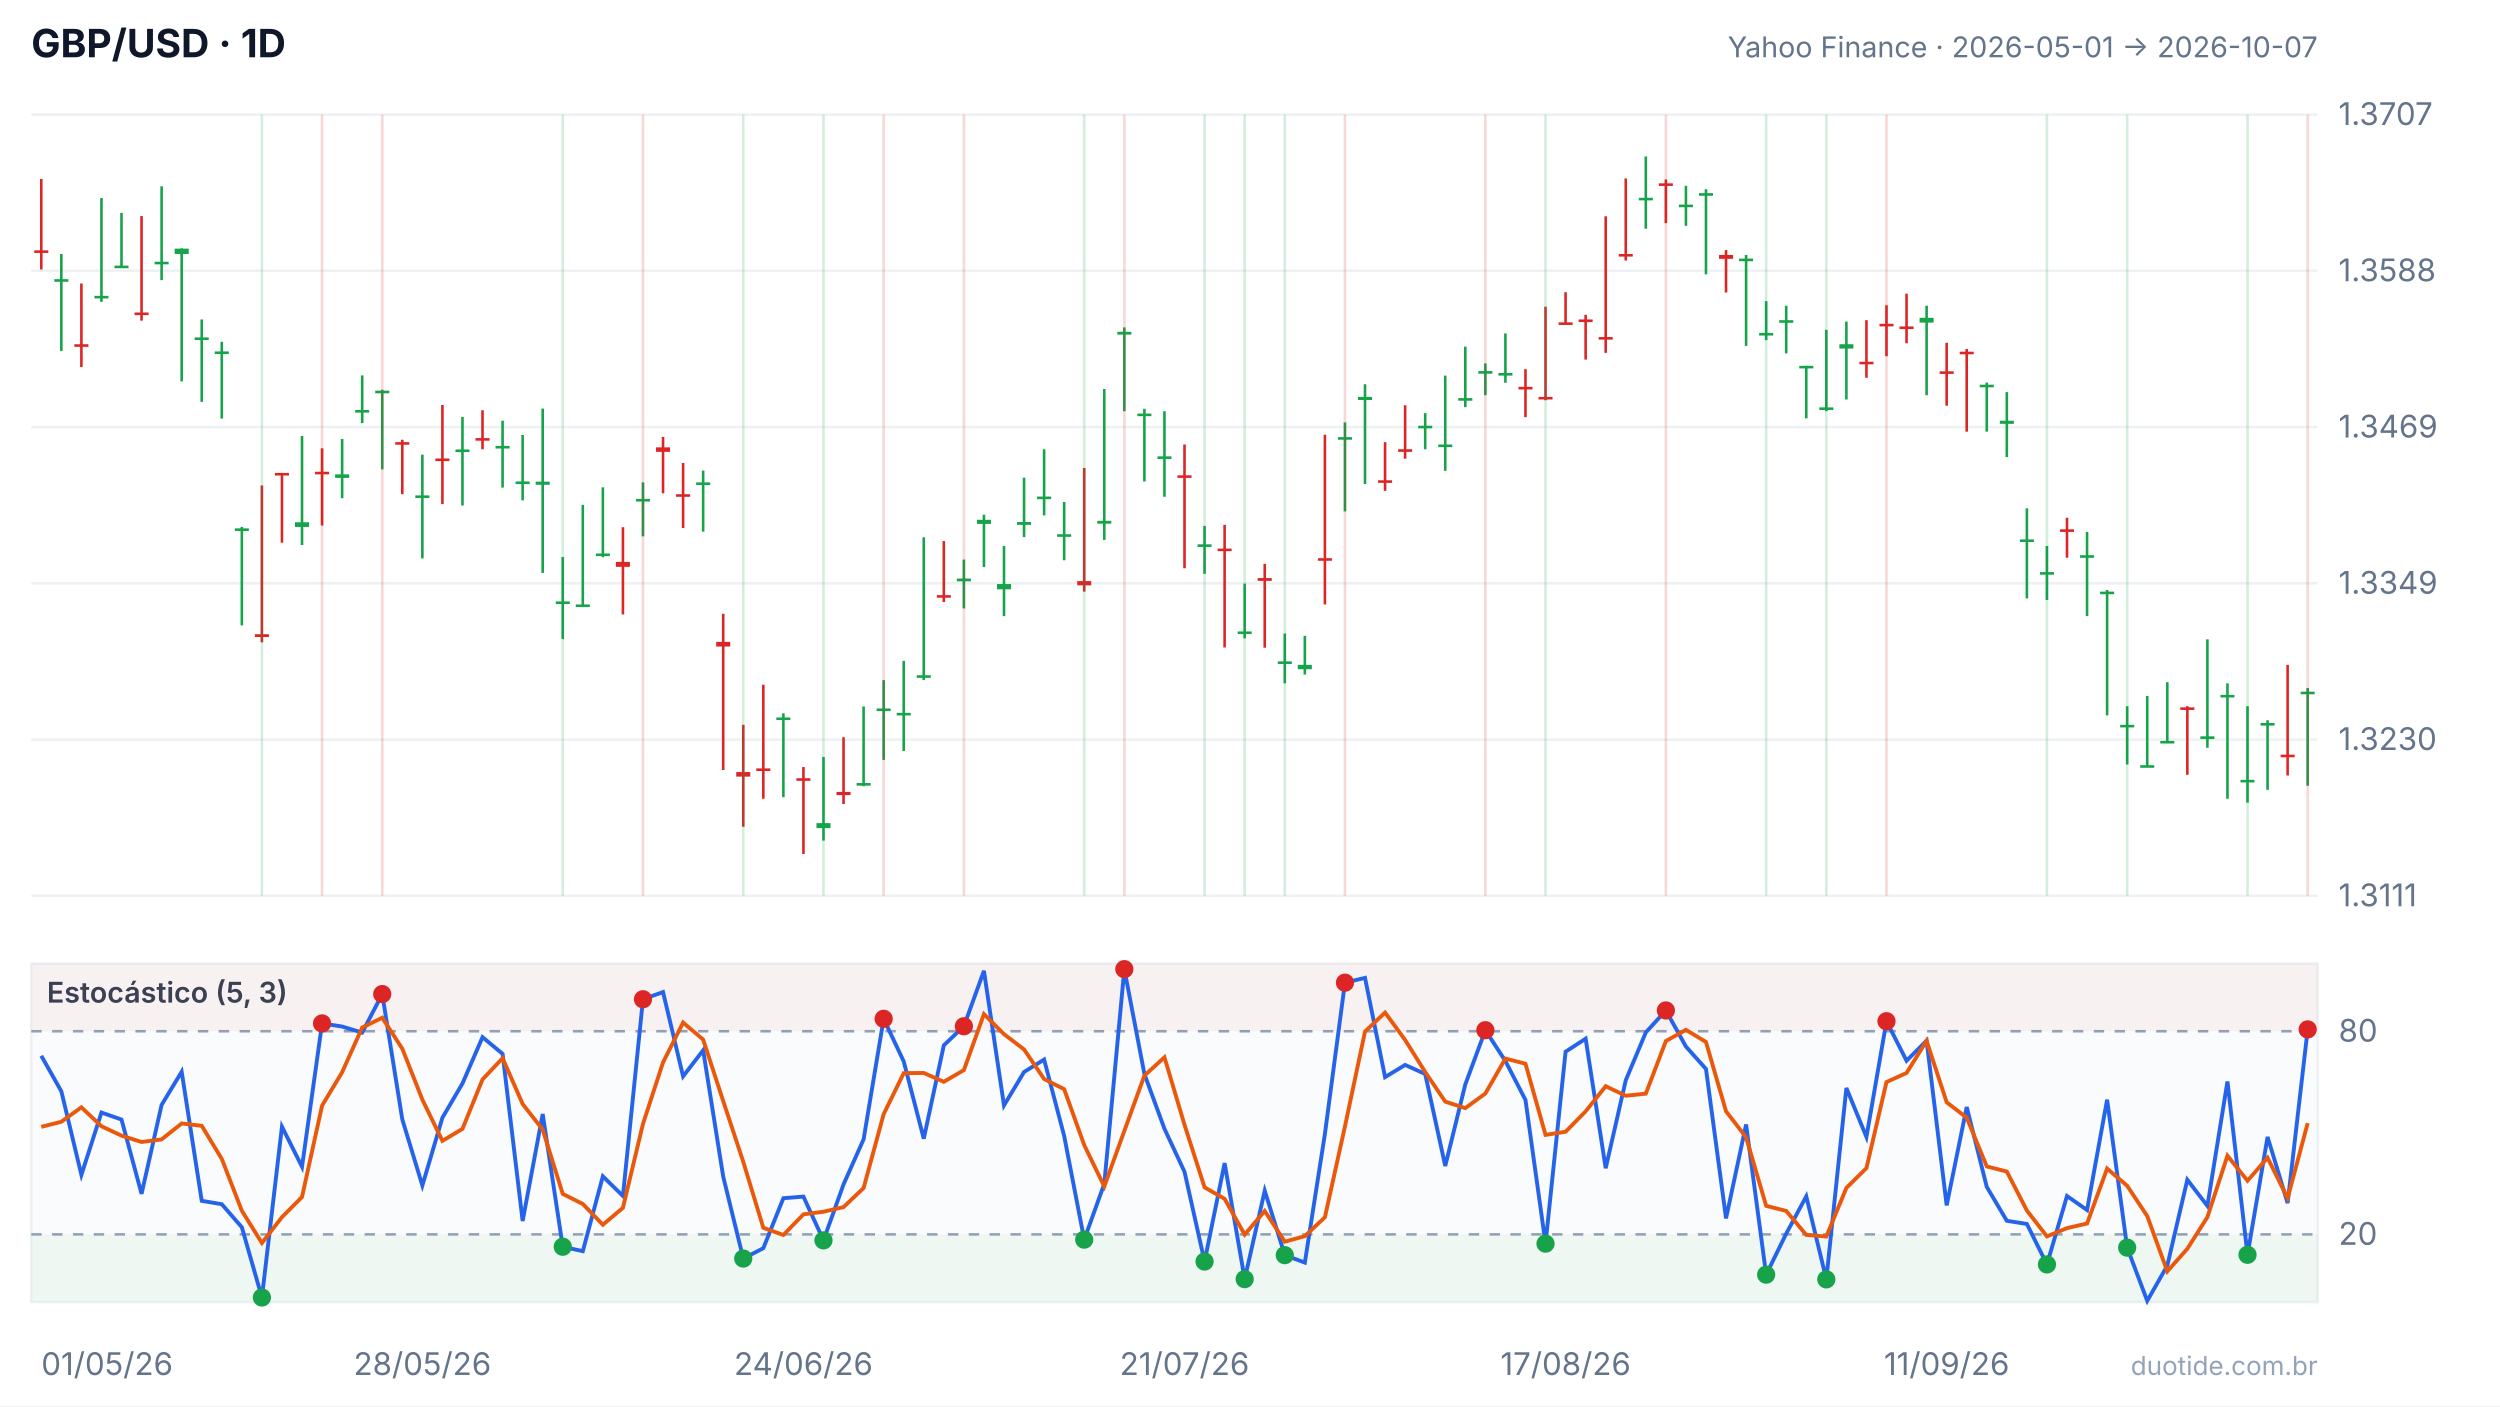
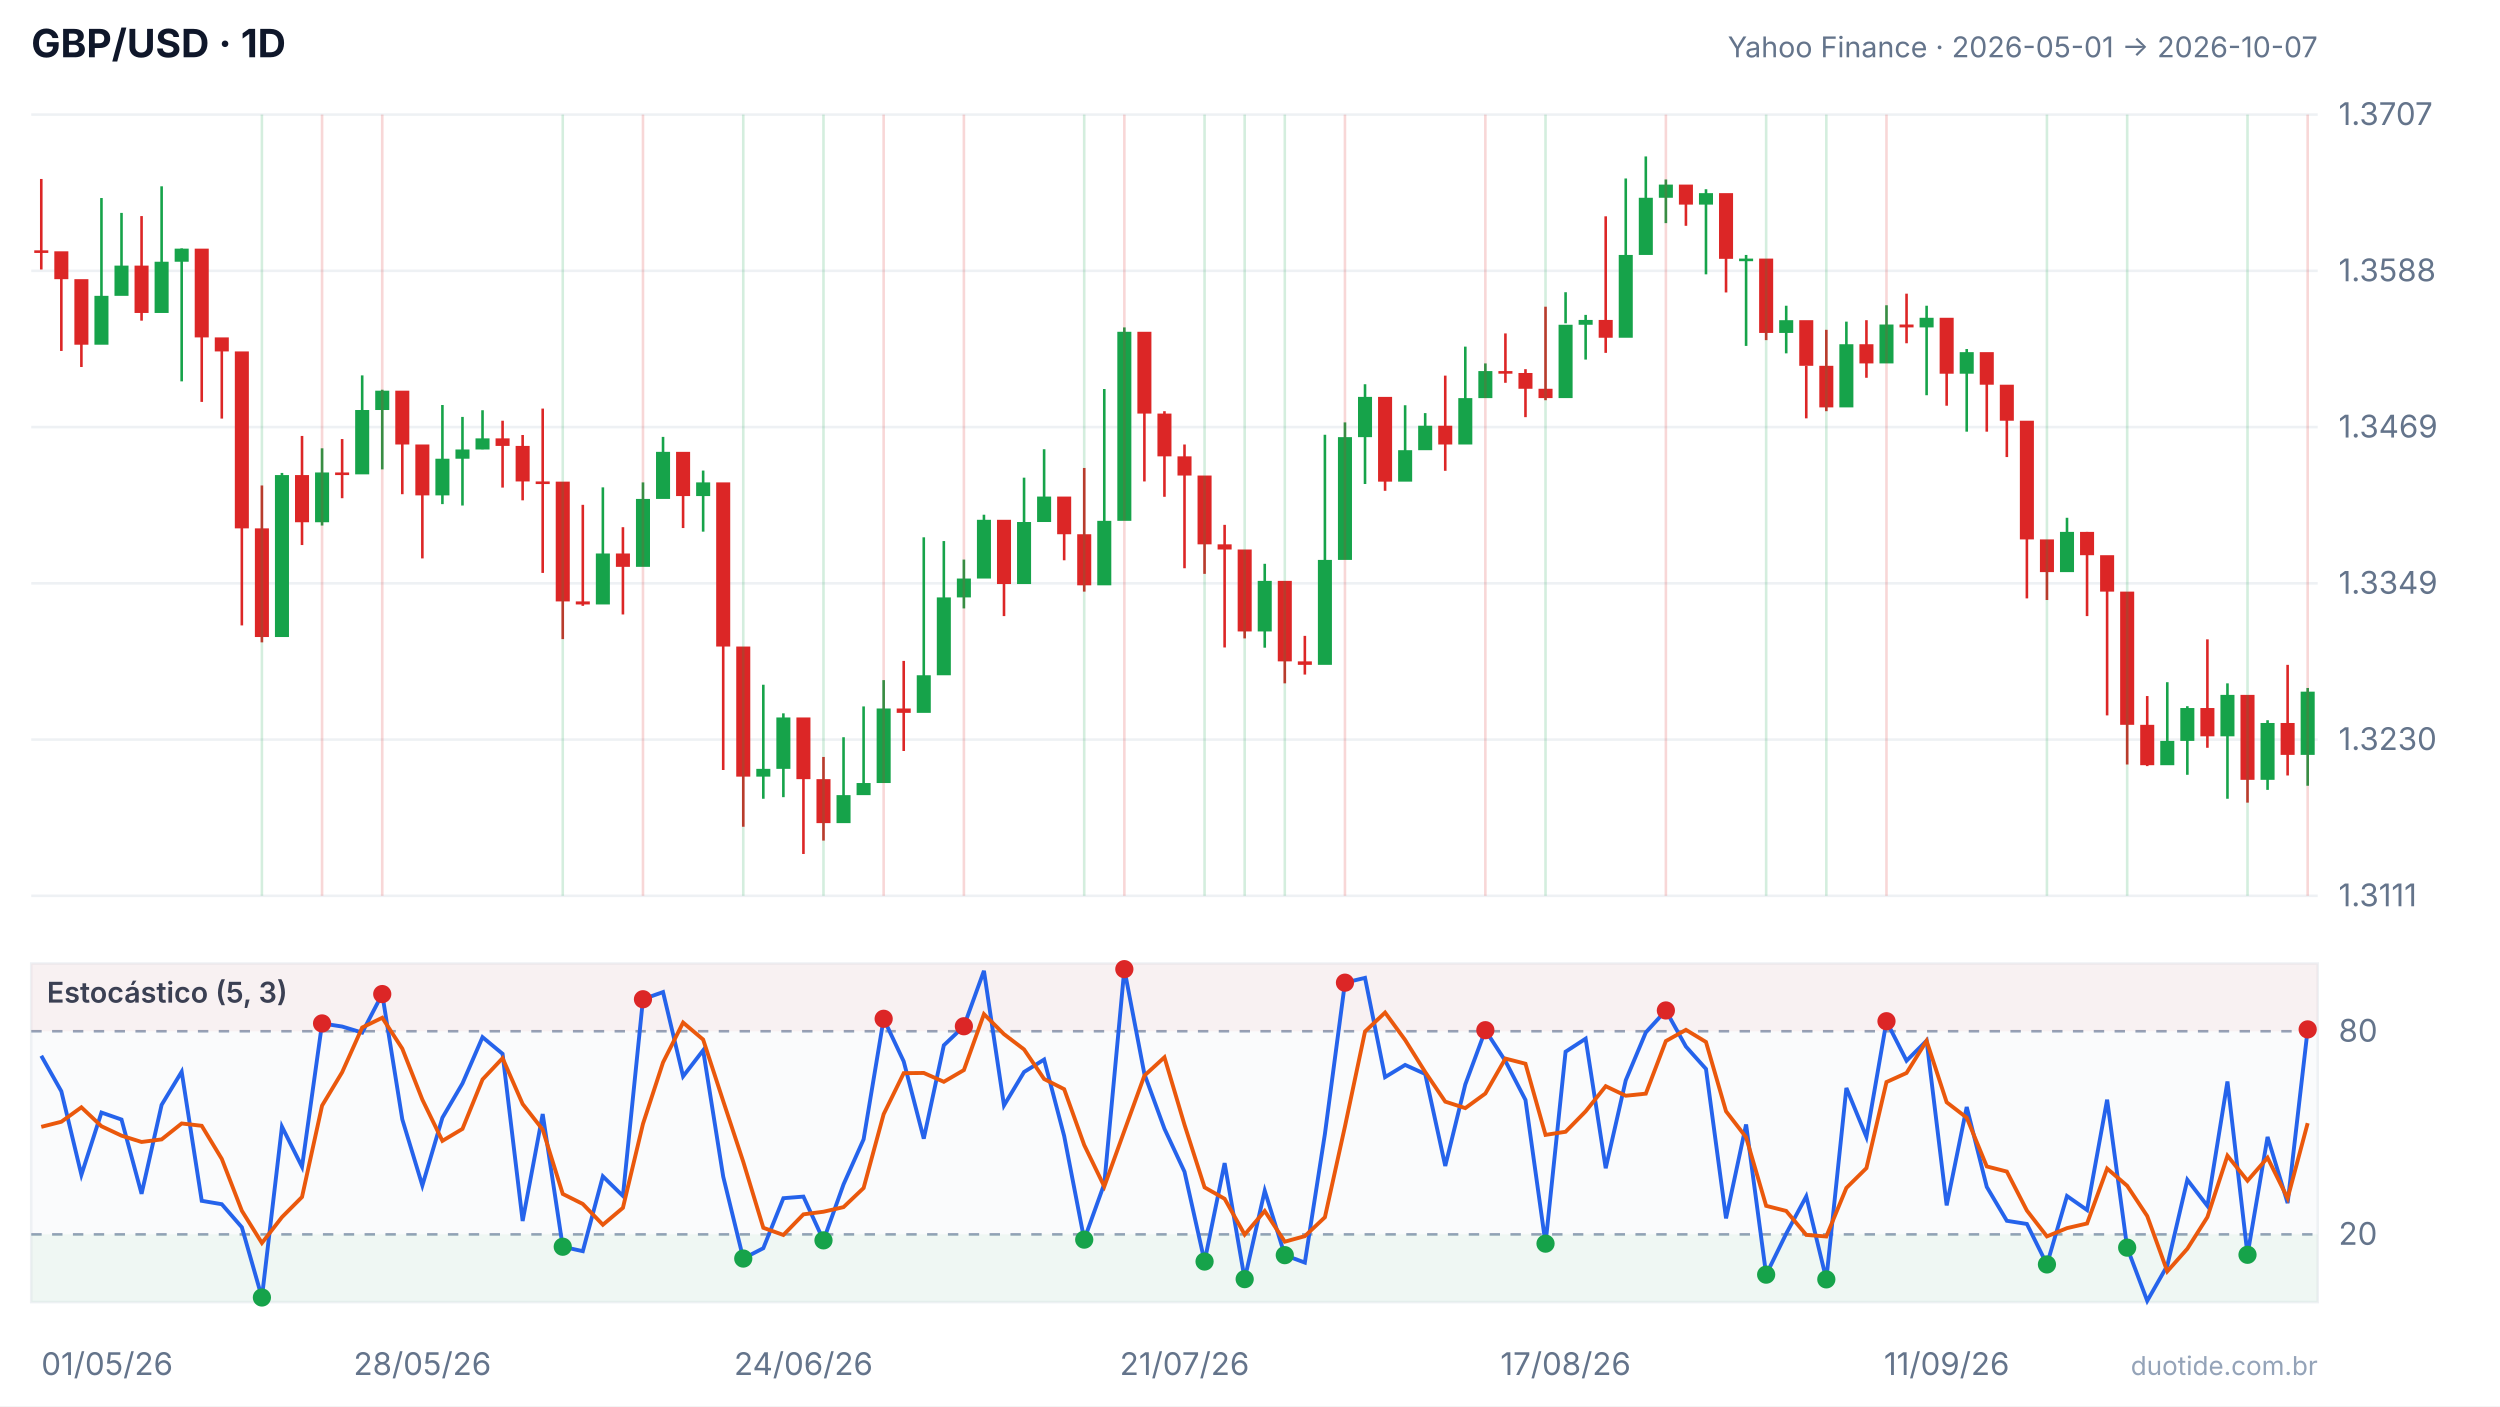
<svg xmlns="http://www.w3.org/2000/svg" viewBox="0 0 960 540" font-family="Inter,system-ui,sans-serif" font-size="12" role="img">
  <rect width="960" height="540" fill="#ffffff" />
  <text x="12" y="22" font-size="15" font-weight="700" fill="#0f172a">GBP/USD · 1D</text>
  <text x="890" y="22" font-size="11" fill="#64748b" text-anchor="end">Yahoo Finance · 2026-05-01 → 2026-10-07</text>
  <line x1="12" x2="890" y1="344" y2="344" stroke="#eef1f4" />
  <text x="898" y="348" fill="#64748b">1.3111</text>
  <line x1="12" x2="890" y1="284" y2="284" stroke="#eef1f4" />
  <text x="898" y="288" fill="#64748b">1.3230</text>
  <line x1="12" x2="890" y1="224" y2="224" stroke="#eef1f4" />
  <text x="898" y="228" fill="#64748b">1.3349</text>
  <line x1="12" x2="890" y1="164" y2="164" stroke="#eef1f4" />
  <text x="898" y="168" fill="#64748b">1.3469</text>
  <line x1="12" x2="890" y1="104" y2="104" stroke="#eef1f4" />
  <text x="898" y="108" fill="#64748b">1.3588</text>
  <line x1="12" x2="890" y1="44" y2="44" stroke="#eef1f4" />
  <text x="898" y="48" fill="#64748b">1.3707</text>
  <text x="15.851" y="528" fill="#64748b" text-anchor="start">01/05/26</text>
  <text x="162.184" y="528" fill="#64748b" text-anchor="middle">28/05/26</text>
  <text x="308.518" y="528" fill="#64748b" text-anchor="middle">24/06/26</text>
  <text x="454.851" y="528" fill="#64748b" text-anchor="middle">21/07/26</text>
  <text x="601.184" y="528" fill="#64748b" text-anchor="middle">17/08/26</text>
  <text x="747.518" y="528" fill="#64748b" text-anchor="middle">11/09/26</text>
  <line x1="15.851" x2="15.851" y1="68.723" y2="103.484" stroke="#dc2626" />
  <rect x="13.155" y="96.131" width="5.391" height="1" fill="#dc2626" />
-   <line x1="23.553" x2="23.553" y1="97.529" y2="134.765" stroke="#16a34a" />
-   <rect x="20.857" y="107.201" width="5.391" height="1" fill="#16a34a" />
+   <line x1="23.553" x2="23.553" y1="97.529" y2="134.765" stroke="#dc2626" />
+   <rect x="20.857" y="96.504" width="5.391" height="10.697" fill="#dc2626" />
  <line x1="31.254" x2="31.254" y1="108.872" y2="140.931" stroke="#dc2626" />
-   <rect x="28.559" y="132.185" width="5.391" height="1" fill="#dc2626" />
+   <rect x="28.559" y="107.201" width="5.391" height="25.168" fill="#dc2626" />
  <line x1="38.956" x2="38.956" y1="76.04" y2="115.92" stroke="#16a34a" />
-   <rect x="36.261" y="113.603" width="5.391" height="1" fill="#16a34a" />
+   <rect x="36.261" y="113.603" width="5.391" height="18.766" fill="#16a34a" />
  <line x1="46.658" x2="46.658" y1="81.753" y2="102.554" stroke="#16a34a" />
-   <rect x="43.962" y="101.996" width="5.391" height="1" fill="#16a34a" />
+   <rect x="43.962" y="101.996" width="5.391" height="11.607" fill="#16a34a" />
  <line x1="54.36" x2="54.36" y1="82.969" y2="123.138" stroke="#dc2626" />
-   <rect x="51.664" y="119.993" width="5.391" height="1" fill="#dc2626" />
+   <rect x="51.664" y="101.996" width="5.391" height="18.182" fill="#dc2626" />
  <line x1="62.061" x2="62.061" y1="71.539" y2="107.572" stroke="#16a34a" />
-   <rect x="59.366" y="100.508" width="5.391" height="1" fill="#16a34a" />
+   <rect x="59.366" y="100.508" width="5.391" height="19.67" fill="#16a34a" />
  <line x1="69.763" x2="69.763" y1="95.386" y2="146.444" stroke="#16a34a" />
-   <rect x="67.068" y="95.479" width="5.391" height="2.05" fill="#16a34a" />
-   <line x1="77.465" x2="77.465" y1="122.675" y2="154.331" stroke="#16a34a" />
-   <rect x="74.769" y="129.565" width="5.391" height="1" fill="#16a34a" />
-   <line x1="85.167" x2="85.167" y1="131.263" y2="160.736" stroke="#16a34a" />
-   <rect x="82.471" y="134.949" width="5.391" height="1" fill="#16a34a" />
-   <line x1="92.868" x2="92.868" y1="202.351" y2="240.156" stroke="#16a34a" />
-   <rect x="90.173" y="202.893" width="5.391" height="1" fill="#16a34a" />
+   <rect x="67.068" y="95.479" width="5.391" height="5.028" fill="#16a34a" />
+   <line x1="77.465" x2="77.465" y1="122.675" y2="154.331" stroke="#dc2626" />
+   <rect x="74.769" y="95.479" width="5.391" height="34.086" fill="#dc2626" />
+   <line x1="85.167" x2="85.167" y1="131.263" y2="160.736" stroke="#dc2626" />
+   <rect x="82.471" y="129.565" width="5.391" height="5.384" fill="#dc2626" />
+   <line x1="92.868" x2="92.868" y1="202.351" y2="240.156" stroke="#dc2626" />
+   <rect x="90.173" y="134.949" width="5.391" height="67.944" fill="#dc2626" />
  <line x1="100.57" x2="100.57" y1="186.42" y2="246.668" stroke="#dc2626" />
-   <rect x="97.875" y="243.547" width="5.391" height="1.07" fill="#dc2626" />
-   <line x1="108.272" x2="108.272" y1="181.608" y2="208.396" stroke="#dc2626" />
-   <rect x="105.576" y="181.608" width="5.391" height="1" fill="#dc2626" />
-   <line x1="115.974" x2="115.974" y1="167.403" y2="209.297" stroke="#16a34a" />
-   <rect x="113.278" y="200.544" width="5.391" height="1.807" fill="#16a34a" />
-   <line x1="123.675" x2="123.675" y1="172.145" y2="201.809" stroke="#dc2626" />
-   <rect x="120.98" y="181.153" width="5.391" height="1" fill="#dc2626" />
-   <line x1="131.377" x2="131.377" y1="168.589" y2="191.315" stroke="#16a34a" />
-   <rect x="128.682" y="182.153" width="5.391" height="1.362" fill="#16a34a" />
+   <rect x="97.875" y="202.893" width="5.391" height="41.725" fill="#dc2626" />
+   <line x1="108.272" x2="108.272" y1="181.608" y2="208.396" stroke="#16a34a" />
+   <rect x="105.576" y="182.426" width="5.391" height="62.192" fill="#16a34a" />
+   <line x1="115.974" x2="115.974" y1="167.403" y2="209.297" stroke="#dc2626" />
+   <rect x="113.278" y="182.426" width="5.391" height="18.118" fill="#dc2626" />
+   <line x1="123.675" x2="123.675" y1="172.145" y2="201.809" stroke="#16a34a" />
+   <rect x="120.98" y="181.426" width="5.391" height="19.118" fill="#16a34a" />
+   <line x1="131.377" x2="131.377" y1="168.589" y2="191.315" stroke="#dc2626" />
+   <rect x="128.682" y="181.426" width="5.391" height="1" fill="#dc2626" />
  <line x1="139.079" x2="139.079" y1="144.148" y2="162.473" stroke="#16a34a" />
-   <rect x="136.383" y="157.443" width="5.391" height="1" fill="#16a34a" />
+   <rect x="136.383" y="157.443" width="5.391" height="24.709" fill="#16a34a" />
  <line x1="146.781" x2="146.781" y1="149.656" y2="180.245" stroke="#16a34a" />
-   <rect x="144.085" y="150.023" width="5.391" height="1" fill="#16a34a" />
+   <rect x="144.085" y="150.023" width="5.391" height="7.421" fill="#16a34a" />
  <line x1="154.482" x2="154.482" y1="168.863" y2="189.775" stroke="#dc2626" />
-   <rect x="151.787" y="169.775" width="5.391" height="1" fill="#dc2626" />
-   <line x1="162.184" x2="162.184" y1="174.604" y2="214.43" stroke="#16a34a" />
-   <rect x="159.489" y="190.228" width="5.391" height="1" fill="#16a34a" />
-   <line x1="169.886" x2="169.886" y1="155.522" y2="193.58" stroke="#dc2626" />
-   <rect x="167.19" y="176.06" width="5.391" height="1" fill="#dc2626" />
+   <rect x="151.787" y="150.023" width="5.391" height="20.664" fill="#dc2626" />
+   <line x1="162.184" x2="162.184" y1="174.604" y2="214.43" stroke="#dc2626" />
+   <rect x="159.489" y="170.687" width="5.391" height="19.541" fill="#dc2626" />
+   <line x1="169.886" x2="169.886" y1="155.522" y2="193.58" stroke="#16a34a" />
+   <rect x="167.19" y="176.151" width="5.391" height="14.077" fill="#16a34a" />
  <line x1="177.588" x2="177.588" y1="160.096" y2="194.123" stroke="#16a34a" />
-   <rect x="174.892" y="172.6" width="5.391" height="1" fill="#16a34a" />
-   <line x1="185.289" x2="185.289" y1="157.535" y2="172.509" stroke="#dc2626" />
-   <rect x="182.594" y="168.224" width="5.391" height="1" fill="#dc2626" />
-   <line x1="192.991" x2="192.991" y1="161.559" y2="187.236" stroke="#16a34a" />
-   <rect x="190.296" y="171.234" width="5.391" height="1" fill="#16a34a" />
-   <line x1="200.693" x2="200.693" y1="167.038" y2="192.131" stroke="#16a34a" />
-   <rect x="197.997" y="184.877" width="5.391" height="1" fill="#16a34a" />
-   <line x1="208.395" x2="208.395" y1="156.894" y2="220.004" stroke="#16a34a" />
-   <rect x="205.699" y="184.95" width="5.391" height="1.198" fill="#16a34a" />
-   <line x1="216.096" x2="216.096" y1="213.89" y2="245.42" stroke="#16a34a" />
-   <rect x="213.401" y="230.945" width="5.391" height="1" fill="#16a34a" />
-   <line x1="223.798" x2="223.798" y1="193.852" y2="232.646" stroke="#16a34a" />
-   <rect x="221.103" y="232.109" width="5.391" height="1" fill="#16a34a" />
+   <rect x="174.892" y="172.6" width="5.391" height="3.551" fill="#16a34a" />
+   <line x1="185.289" x2="185.289" y1="157.535" y2="172.509" stroke="#16a34a" />
+   <rect x="182.594" y="168.334" width="5.391" height="4.267" fill="#16a34a" />
+   <line x1="192.991" x2="192.991" y1="161.559" y2="187.236" stroke="#dc2626" />
+   <rect x="190.296" y="168.334" width="5.391" height="2.9" fill="#dc2626" />
+   <line x1="200.693" x2="200.693" y1="167.038" y2="192.131" stroke="#dc2626" />
+   <rect x="197.997" y="171.234" width="5.391" height="13.643" fill="#dc2626" />
+   <line x1="208.395" x2="208.395" y1="156.894" y2="220.004" stroke="#dc2626" />
+   <rect x="205.699" y="184.877" width="5.391" height="1" fill="#dc2626" />
+   <line x1="216.096" x2="216.096" y1="213.89" y2="245.42" stroke="#dc2626" />
+   <rect x="213.401" y="184.95" width="5.391" height="45.996" fill="#dc2626" />
+   <line x1="223.798" x2="223.798" y1="193.852" y2="232.646" stroke="#dc2626" />
+   <rect x="221.103" y="230.945" width="5.391" height="1.164" fill="#dc2626" />
  <line x1="231.5" x2="231.5" y1="187.146" y2="213.98" stroke="#16a34a" />
-   <rect x="228.804" y="212.54" width="5.391" height="1" fill="#16a34a" />
+   <rect x="228.804" y="212.54" width="5.391" height="19.57" fill="#16a34a" />
  <line x1="239.202" x2="239.202" y1="202.441" y2="235.956" stroke="#dc2626" />
-   <rect x="236.506" y="215.779" width="5.391" height="1.889" fill="#dc2626" />
+   <rect x="236.506" y="212.54" width="5.391" height="5.128" fill="#dc2626" />
  <line x1="246.904" x2="246.904" y1="185.239" y2="205.961" stroke="#16a34a" />
-   <rect x="244.208" y="191.588" width="5.391" height="1" fill="#16a34a" />
-   <line x1="254.605" x2="254.605" y1="167.768" y2="189.413" stroke="#dc2626" />
-   <rect x="251.91" y="171.781" width="5.391" height="1.731" fill="#dc2626" />
+   <rect x="244.208" y="191.588" width="5.391" height="26.08" fill="#16a34a" />
+   <line x1="254.605" x2="254.605" y1="167.768" y2="189.413" stroke="#16a34a" />
+   <rect x="251.91" y="173.511" width="5.391" height="18.076" fill="#16a34a" />
  <line x1="262.307" x2="262.307" y1="177.789" y2="202.775" stroke="#dc2626" />
-   <rect x="259.611" y="189.775" width="5.391" height="1" fill="#dc2626" />
+   <rect x="259.611" y="173.511" width="5.391" height="16.979" fill="#dc2626" />
  <line x1="270.009" x2="270.009" y1="180.699" y2="204.157" stroke="#16a34a" />
-   <rect x="267.313" y="185.239" width="5.391" height="1" fill="#16a34a" />
+   <rect x="267.313" y="185.239" width="5.391" height="5.251" fill="#16a34a" />
  <line x1="277.711" x2="277.711" y1="235.688" y2="295.68" stroke="#dc2626" />
-   <rect x="275.015" y="246.49" width="5.391" height="1.782" fill="#dc2626" />
+   <rect x="275.015" y="185.239" width="5.391" height="63.032" fill="#dc2626" />
  <line x1="285.412" x2="285.412" y1="278.334" y2="317.475" stroke="#dc2626" />
-   <rect x="282.717" y="296.47" width="5.391" height="1.755" fill="#dc2626" />
-   <line x1="293.114" x2="293.114" y1="262.937" y2="306.726" stroke="#dc2626" />
-   <rect x="290.418" y="295.064" width="5.391" height="1" fill="#dc2626" />
+   <rect x="282.717" y="248.272" width="5.391" height="49.954" fill="#dc2626" />
+   <line x1="293.114" x2="293.114" y1="262.937" y2="306.726" stroke="#16a34a" />
+   <rect x="290.418" y="295.24" width="5.391" height="2.985" fill="#16a34a" />
  <line x1="300.816" x2="300.816" y1="273.916" y2="306.114" stroke="#16a34a" />
-   <rect x="298.12" y="275.507" width="5.391" height="1" fill="#16a34a" />
+   <rect x="298.12" y="275.507" width="5.391" height="19.733" fill="#16a34a" />
  <line x1="308.518" x2="308.518" y1="294.538" y2="327.929" stroke="#dc2626" />
-   <rect x="305.822" y="298.839" width="5.391" height="1" fill="#dc2626" />
-   <line x1="316.219" x2="316.219" y1="290.67" y2="322.793" stroke="#16a34a" />
-   <rect x="313.524" y="316.079" width="5.391" height="1.919" fill="#16a34a" />
-   <line x1="323.921" x2="323.921" y1="283.097" y2="308.739" stroke="#dc2626" />
-   <rect x="321.225" y="304.1" width="5.391" height="1.226" fill="#dc2626" />
+   <rect x="305.822" y="275.507" width="5.391" height="23.683" fill="#dc2626" />
+   <line x1="316.219" x2="316.219" y1="290.67" y2="322.793" stroke="#dc2626" />
+   <rect x="313.524" y="299.191" width="5.391" height="16.888" fill="#dc2626" />
+   <line x1="323.921" x2="323.921" y1="283.097" y2="308.739" stroke="#16a34a" />
+   <rect x="321.225" y="305.326" width="5.391" height="10.753" fill="#16a34a" />
  <line x1="331.623" x2="331.623" y1="271.263" y2="301.909" stroke="#16a34a" />
-   <rect x="328.927" y="300.682" width="5.391" height="1" fill="#16a34a" />
+   <rect x="328.927" y="300.682" width="5.391" height="4.644" fill="#16a34a" />
  <line x1="339.325" x2="339.325" y1="261.163" y2="291.813" stroke="#16a34a" />
-   <rect x="336.629" y="272.06" width="5.391" height="1" fill="#16a34a" />
-   <line x1="347.026" x2="347.026" y1="253.79" y2="288.382" stroke="#16a34a" />
-   <rect x="344.331" y="273.739" width="5.391" height="1" fill="#16a34a" />
+   <rect x="336.629" y="272.06" width="5.391" height="28.622" fill="#16a34a" />
+   <line x1="347.026" x2="347.026" y1="253.79" y2="288.382" stroke="#dc2626" />
+   <rect x="344.331" y="272.06" width="5.391" height="1.679" fill="#dc2626" />
  <line x1="354.728" x2="354.728" y1="206.322" y2="261.163" stroke="#16a34a" />
-   <rect x="352.032" y="259.299" width="5.391" height="1" fill="#16a34a" />
-   <line x1="362.43" x2="362.43" y1="207.765" y2="231.214" stroke="#dc2626" />
-   <rect x="359.734" y="228.527" width="5.391" height="1" fill="#dc2626" />
+   <rect x="352.032" y="259.299" width="5.391" height="14.44" fill="#16a34a" />
+   <line x1="362.43" x2="362.43" y1="207.765" y2="231.214" stroke="#16a34a" />
+   <rect x="359.734" y="229.405" width="5.391" height="29.894" fill="#16a34a" />
  <line x1="370.132" x2="370.132" y1="214.88" y2="233.631" stroke="#16a34a" />
-   <rect x="367.436" y="222.159" width="5.391" height="1.077" fill="#16a34a" />
+   <rect x="367.436" y="222.159" width="5.391" height="7.246" fill="#16a34a" />
  <line x1="377.833" x2="377.833" y1="197.652" y2="217.757" stroke="#16a34a" />
-   <rect x="375.138" y="199.604" width="5.391" height="1.573" fill="#16a34a" />
-   <line x1="385.535" x2="385.535" y1="209.657" y2="236.582" stroke="#16a34a" />
-   <rect x="382.839" y="224.268" width="5.391" height="2.018" fill="#16a34a" />
+   <rect x="375.138" y="199.604" width="5.391" height="22.555" fill="#16a34a" />
+   <line x1="385.535" x2="385.535" y1="209.657" y2="236.582" stroke="#dc2626" />
+   <rect x="382.839" y="199.604" width="5.391" height="24.664" fill="#dc2626" />
  <line x1="393.237" x2="393.237" y1="183.424" y2="206.232" stroke="#16a34a" />
-   <rect x="390.541" y="200.454" width="5.391" height="1.084" fill="#16a34a" />
+   <rect x="390.541" y="200.454" width="5.391" height="23.814" fill="#16a34a" />
  <line x1="400.939" x2="400.939" y1="172.509" y2="197.923" stroke="#16a34a" />
-   <rect x="398.243" y="190.681" width="5.391" height="1" fill="#16a34a" />
-   <line x1="408.64" x2="408.64" y1="192.765" y2="215.149" stroke="#16a34a" />
-   <rect x="405.945" y="205.149" width="5.391" height="1" fill="#16a34a" />
+   <rect x="398.243" y="190.681" width="5.391" height="9.772" fill="#16a34a" />
+   <line x1="408.64" x2="408.64" y1="192.765" y2="215.149" stroke="#dc2626" />
+   <rect x="405.945" y="190.681" width="5.391" height="14.467" fill="#dc2626" />
  <line x1="416.342" x2="416.342" y1="179.699" y2="227.183" stroke="#dc2626" />
-   <rect x="413.646" y="223.147" width="5.391" height="1.615" fill="#dc2626" />
+   <rect x="413.646" y="205.149" width="5.391" height="19.613" fill="#dc2626" />
  <line x1="424.044" x2="424.044" y1="149.381" y2="207.314" stroke="#16a34a" />
-   <rect x="421.348" y="200.002" width="5.391" height="1.085" fill="#16a34a" />
+   <rect x="421.348" y="200.002" width="5.391" height="24.76" fill="#16a34a" />
  <line x1="431.746" x2="431.746" y1="125.725" y2="157.901" stroke="#16a34a" />
-   <rect x="429.05" y="127.405" width="5.391" height="1.089" fill="#16a34a" />
-   <line x1="439.447" x2="439.447" y1="156.986" y2="184.877" stroke="#16a34a" />
-   <rect x="436.752" y="158.816" width="5.391" height="1" fill="#16a34a" />
-   <line x1="447.149" x2="447.149" y1="157.901" y2="190.772" stroke="#16a34a" />
-   <rect x="444.454" y="175.241" width="5.391" height="1.001" fill="#16a34a" />
+   <rect x="429.05" y="127.405" width="5.391" height="72.597" fill="#16a34a" />
+   <line x1="439.447" x2="439.447" y1="156.986" y2="184.877" stroke="#dc2626" />
+   <rect x="436.752" y="127.405" width="5.391" height="31.411" fill="#dc2626" />
+   <line x1="447.149" x2="447.149" y1="157.901" y2="190.772" stroke="#dc2626" />
+   <rect x="444.454" y="158.816" width="5.391" height="16.425" fill="#dc2626" />
  <line x1="454.851" x2="454.851" y1="170.687" y2="218.207" stroke="#dc2626" />
-   <rect x="452.155" y="182.516" width="5.391" height="1" fill="#dc2626" />
-   <line x1="462.553" x2="462.553" y1="201.989" y2="220.363" stroke="#16a34a" />
-   <rect x="459.857" y="209.027" width="5.391" height="1" fill="#16a34a" />
+   <rect x="452.155" y="175.241" width="5.391" height="7.366" fill="#dc2626" />
+   <line x1="462.553" x2="462.553" y1="201.989" y2="220.363" stroke="#dc2626" />
+   <rect x="459.857" y="182.607" width="5.391" height="26.42" fill="#dc2626" />
  <line x1="470.254" x2="470.254" y1="201.538" y2="248.628" stroke="#dc2626" />
-   <rect x="467.559" y="210.648" width="5.391" height="1" fill="#dc2626" />
-   <line x1="477.956" x2="477.956" y1="224.134" y2="245.152" stroke="#16a34a" />
-   <rect x="475.261" y="242.477" width="5.391" height="1" fill="#16a34a" />
-   <line x1="485.658" x2="485.658" y1="216.499" y2="248.717" stroke="#dc2626" />
-   <rect x="482.962" y="221.98" width="5.391" height="1.077" fill="#dc2626" />
-   <line x1="493.36" x2="493.36" y1="243.28" y2="262.405" stroke="#16a34a" />
-   <rect x="490.664" y="253.967" width="5.391" height="1" fill="#16a34a" />
-   <line x1="501.061" x2="501.061" y1="244.172" y2="259.033" stroke="#16a34a" />
-   <rect x="498.366" y="255.302" width="5.391" height="1.688" fill="#16a34a" />
-   <line x1="508.763" x2="508.763" y1="166.947" y2="232.109" stroke="#dc2626" />
-   <rect x="506.068" y="214.34" width="5.391" height="1" fill="#dc2626" />
+   <rect x="467.559" y="209.027" width="5.391" height="1.982" fill="#dc2626" />
+   <line x1="477.956" x2="477.956" y1="224.134" y2="245.152" stroke="#dc2626" />
+   <rect x="475.261" y="211.009" width="5.391" height="31.467" fill="#dc2626" />
+   <line x1="485.658" x2="485.658" y1="216.499" y2="248.717" stroke="#16a34a" />
+   <rect x="482.962" y="223.057" width="5.391" height="19.42" fill="#16a34a" />
+   <line x1="493.36" x2="493.36" y1="243.28" y2="262.405" stroke="#dc2626" />
+   <rect x="490.664" y="223.057" width="5.391" height="30.91" fill="#dc2626" />
+   <line x1="501.061" x2="501.061" y1="244.172" y2="259.033" stroke="#dc2626" />
+   <rect x="498.366" y="253.967" width="5.391" height="1.334" fill="#dc2626" />
+   <line x1="508.763" x2="508.763" y1="166.947" y2="232.109" stroke="#16a34a" />
+   <rect x="506.068" y="215.006" width="5.391" height="40.296" fill="#16a34a" />
  <line x1="516.465" x2="516.465" y1="162.199" y2="196.385" stroke="#16a34a" />
-   <rect x="513.769" y="167.86" width="5.391" height="1" fill="#16a34a" />
+   <rect x="513.769" y="167.86" width="5.391" height="47.146" fill="#16a34a" />
  <line x1="524.167" x2="524.167" y1="147.546" y2="185.857" stroke="#16a34a" />
-   <rect x="521.471" y="152.407" width="5.391" height="1.191" fill="#16a34a" />
+   <rect x="521.471" y="152.407" width="5.391" height="15.453" fill="#16a34a" />
  <line x1="531.868" x2="531.868" y1="169.775" y2="188.47" stroke="#dc2626" />
-   <rect x="529.173" y="184.423" width="5.391" height="1" fill="#dc2626" />
-   <line x1="539.57" x2="539.57" y1="155.613" y2="176.151" stroke="#dc2626" />
-   <rect x="536.875" y="172.509" width="5.391" height="1" fill="#dc2626" />
+   <rect x="529.173" y="152.407" width="5.391" height="32.543" fill="#dc2626" />
+   <line x1="539.57" x2="539.57" y1="155.613" y2="176.151" stroke="#16a34a" />
+   <rect x="536.875" y="172.873" width="5.391" height="12.076" fill="#16a34a" />
  <line x1="547.272" x2="547.272" y1="158.633" y2="172.509" stroke="#16a34a" />
-   <rect x="544.576" y="163.478" width="5.391" height="1" fill="#16a34a" />
-   <line x1="554.974" x2="554.974" y1="144.24" y2="180.79" stroke="#16a34a" />
-   <rect x="552.278" y="170.687" width="5.391" height="1" fill="#16a34a" />
+   <rect x="544.576" y="163.478" width="5.391" height="9.396" fill="#16a34a" />
+   <line x1="554.974" x2="554.974" y1="144.24" y2="180.79" stroke="#dc2626" />
+   <rect x="552.278" y="163.478" width="5.391" height="7.209" fill="#dc2626" />
  <line x1="562.675" x2="562.675" y1="133.106" y2="156.345" stroke="#16a34a" />
-   <rect x="559.98" y="152.874" width="5.391" height="1" fill="#16a34a" />
+   <rect x="559.98" y="152.874" width="5.391" height="17.813" fill="#16a34a" />
  <line x1="570.377" x2="570.377" y1="139.551" y2="151.765" stroke="#16a34a" />
-   <rect x="567.682" y="142.494" width="5.391" height="1" fill="#16a34a" />
-   <line x1="578.079" x2="578.079" y1="128.033" y2="146.995" stroke="#16a34a" />
-   <rect x="575.383" y="143.229" width="5.391" height="1" fill="#16a34a" />
+   <rect x="567.682" y="142.494" width="5.391" height="10.38" fill="#16a34a" />
+   <line x1="578.079" x2="578.079" y1="128.033" y2="146.995" stroke="#dc2626" />
+   <rect x="575.383" y="142.494" width="5.391" height="1" fill="#dc2626" />
  <line x1="585.781" x2="585.781" y1="141.759" y2="160.188" stroke="#dc2626" />
-   <rect x="583.085" y="148.555" width="5.391" height="1" fill="#dc2626" />
+   <rect x="583.085" y="143.229" width="5.391" height="6.06" fill="#dc2626" />
  <line x1="593.482" x2="593.482" y1="117.772" y2="153.689" stroke="#dc2626" />
-   <rect x="590.787" y="152.407" width="5.391" height="1" fill="#dc2626" />
-   <line x1="601.184" x2="601.184" y1="112.212" y2="124.154" stroke="#dc2626" />
-   <rect x="598.489" y="123.784" width="5.391" height="1" fill="#dc2626" />
-   <line x1="608.886" x2="608.886" y1="120.918" y2="138.08" stroke="#dc2626" />
-   <rect x="606.19" y="122.666" width="5.391" height="1" fill="#dc2626" />
+   <rect x="590.787" y="149.289" width="5.391" height="3.575" fill="#dc2626" />
+   <line x1="601.184" x2="601.184" y1="112.212" y2="124.154" stroke="#16a34a" />
+   <rect x="598.489" y="124.708" width="5.391" height="28.156" fill="#16a34a" />
+   <line x1="608.886" x2="608.886" y1="120.918" y2="138.08" stroke="#16a34a" />
+   <rect x="606.19" y="122.86" width="5.391" height="1.848" fill="#16a34a" />
  <line x1="616.588" x2="616.588" y1="83.062" y2="135.501" stroke="#dc2626" />
-   <rect x="613.892" y="129.417" width="5.391" height="1" fill="#dc2626" />
-   <line x1="624.289" x2="624.289" y1="68.535" y2="100.043" stroke="#dc2626" />
-   <rect x="621.594" y="97.529" width="5.391" height="1" fill="#dc2626" />
+   <rect x="613.892" y="122.86" width="5.391" height="6.834" fill="#dc2626" />
+   <line x1="624.289" x2="624.289" y1="68.535" y2="100.043" stroke="#16a34a" />
+   <rect x="621.594" y="97.901" width="5.391" height="31.793" fill="#16a34a" />
  <line x1="631.991" x2="631.991" y1="60.071" y2="87.83" stroke="#16a34a" />
-   <rect x="629.296" y="75.947" width="5.391" height="1" fill="#16a34a" />
-   <line x1="639.693" x2="639.693" y1="68.911" y2="85.68" stroke="#dc2626" />
-   <rect x="636.997" y="70.403" width="5.391" height="1" fill="#dc2626" />
-   <line x1="647.395" x2="647.395" y1="71.352" y2="86.708" stroke="#16a34a" />
-   <rect x="644.699" y="78.57" width="5.391" height="1" fill="#16a34a" />
+   <rect x="629.296" y="75.947" width="5.391" height="21.954" fill="#16a34a" />
+   <line x1="639.693" x2="639.693" y1="68.911" y2="85.68" stroke="#16a34a" />
+   <rect x="636.997" y="70.882" width="5.391" height="5.065" fill="#16a34a" />
+   <line x1="647.395" x2="647.395" y1="71.352" y2="86.708" stroke="#dc2626" />
+   <rect x="644.699" y="70.882" width="5.391" height="7.688" fill="#dc2626" />
  <line x1="655.096" x2="655.096" y1="72.665" y2="105.343" stroke="#16a34a" />
-   <rect x="652.401" y="74.166" width="5.391" height="1" fill="#16a34a" />
+   <rect x="652.401" y="74.166" width="5.391" height="4.404" fill="#16a34a" />
  <line x1="662.798" x2="662.798" y1="96.038" y2="112.305" stroke="#dc2626" />
-   <rect x="660.103" y="97.901" width="5.391" height="1.49" fill="#dc2626" />
+   <rect x="660.103" y="74.166" width="5.391" height="25.225" fill="#dc2626" />
  <line x1="670.5" x2="670.5" y1="97.901" y2="132.83" stroke="#16a34a" />
  <rect x="667.804" y="99.298" width="5.391" height="1" fill="#16a34a" />
-   <line x1="678.202" x2="678.202" y1="115.641" y2="130.616" stroke="#16a34a" />
-   <rect x="675.506" y="127.848" width="5.391" height="1" fill="#16a34a" />
+   <line x1="678.202" x2="678.202" y1="115.641" y2="130.616" stroke="#dc2626" />
+   <rect x="675.506" y="99.298" width="5.391" height="28.55" fill="#dc2626" />
  <line x1="685.904" x2="685.904" y1="117.402" y2="135.686" stroke="#16a34a" />
-   <rect x="683.208" y="122.952" width="5.391" height="1" fill="#16a34a" />
-   <line x1="693.605" x2="693.605" y1="140.472" y2="160.645" stroke="#16a34a" />
-   <rect x="690.91" y="140.472" width="5.391" height="1" fill="#16a34a" />
-   <line x1="701.307" x2="701.307" y1="126.648" y2="157.901" stroke="#16a34a" />
-   <rect x="698.611" y="156.436" width="5.391" height="1" fill="#16a34a" />
+   <rect x="683.208" y="122.952" width="5.391" height="4.896" fill="#16a34a" />
+   <line x1="693.605" x2="693.605" y1="140.472" y2="160.645" stroke="#dc2626" />
+   <rect x="690.91" y="122.952" width="5.391" height="17.519" fill="#dc2626" />
+   <line x1="701.307" x2="701.307" y1="126.648" y2="157.901" stroke="#dc2626" />
+   <rect x="698.611" y="140.472" width="5.391" height="15.965" fill="#dc2626" />
  <line x1="709.009" x2="709.009" y1="123.507" y2="153.414" stroke="#16a34a" />
-   <rect x="706.313" y="132.185" width="5.391" height="1.659" fill="#16a34a" />
+   <rect x="706.313" y="132.185" width="5.391" height="24.252" fill="#16a34a" />
  <line x1="716.711" x2="716.711" y1="122.952" y2="145.067" stroke="#dc2626" />
-   <rect x="714.015" y="138.908" width="5.391" height="1" fill="#dc2626" />
-   <line x1="724.412" x2="724.412" y1="117.217" y2="136.791" stroke="#dc2626" />
-   <rect x="721.717" y="124.339" width="5.391" height="1" fill="#dc2626" />
+   <rect x="714.015" y="132.185" width="5.391" height="7.367" fill="#dc2626" />
+   <line x1="724.412" x2="724.412" y1="117.217" y2="136.791" stroke="#16a34a" />
+   <rect x="721.717" y="124.616" width="5.391" height="14.935" fill="#16a34a" />
  <line x1="732.114" x2="732.114" y1="112.769" y2="131.816" stroke="#dc2626" />
-   <rect x="729.418" y="125.355" width="5.391" height="1" fill="#dc2626" />
+   <rect x="729.418" y="124.616" width="5.391" height="1.109" fill="#dc2626" />
  <line x1="739.816" x2="739.816" y1="117.402" y2="151.765" stroke="#16a34a" />
-   <rect x="737.12" y="122.028" width="5.391" height="1.849" fill="#16a34a" />
+   <rect x="737.12" y="122.028" width="5.391" height="3.697" fill="#16a34a" />
  <line x1="747.518" x2="747.518" y1="131.631" y2="155.796" stroke="#dc2626" />
-   <rect x="744.822" y="142.586" width="5.391" height="1" fill="#dc2626" />
-   <line x1="755.219" x2="755.219" y1="134.028" y2="165.76" stroke="#dc2626" />
-   <rect x="752.524" y="135.042" width="5.391" height="1" fill="#dc2626" />
-   <line x1="762.921" x2="762.921" y1="146.903" y2="165.76" stroke="#16a34a" />
-   <rect x="760.225" y="147.729" width="5.391" height="1" fill="#16a34a" />
-   <line x1="770.623" x2="770.623" y1="150.573" y2="175.514" stroke="#16a34a" />
-   <rect x="767.927" y="161.559" width="5.391" height="1.188" fill="#16a34a" />
-   <line x1="778.325" x2="778.325" y1="195.209" y2="229.782" stroke="#16a34a" />
-   <rect x="775.629" y="207.133" width="5.391" height="1" fill="#16a34a" />
-   <line x1="786.026" x2="786.026" y1="209.657" y2="230.408" stroke="#16a34a" />
-   <rect x="783.331" y="219.69" width="5.391" height="1" fill="#16a34a" />
-   <line x1="793.728" x2="793.728" y1="198.827" y2="214.16" stroke="#dc2626" />
-   <rect x="791.032" y="203.253" width="5.391" height="1" fill="#dc2626" />
-   <line x1="801.43" x2="801.43" y1="204.247" y2="236.582" stroke="#16a34a" />
-   <rect x="798.734" y="213.197" width="5.391" height="1" fill="#16a34a" />
-   <line x1="809.132" x2="809.132" y1="226.555" y2="274.712" stroke="#16a34a" />
-   <rect x="806.436" y="227.183" width="5.391" height="1" fill="#16a34a" />
-   <line x1="816.833" x2="816.833" y1="271.175" y2="293.571" stroke="#16a34a" />
-   <rect x="814.138" y="278.334" width="5.391" height="1" fill="#16a34a" />
-   <line x1="824.535" x2="824.535" y1="267.28" y2="294.186" stroke="#16a34a" />
-   <rect x="821.839" y="293.835" width="5.391" height="1" fill="#16a34a" />
+   <rect x="744.822" y="122.028" width="5.391" height="21.478" fill="#dc2626" />
+   <line x1="755.219" x2="755.219" y1="134.028" y2="165.76" stroke="#16a34a" />
+   <rect x="752.524" y="135.225" width="5.391" height="8.28" fill="#16a34a" />
+   <line x1="762.921" x2="762.921" y1="146.903" y2="165.76" stroke="#dc2626" />
+   <rect x="760.225" y="135.225" width="5.391" height="12.504" fill="#dc2626" />
+   <line x1="770.623" x2="770.623" y1="150.573" y2="175.514" stroke="#dc2626" />
+   <rect x="767.927" y="147.729" width="5.391" height="13.83" fill="#dc2626" />
+   <line x1="778.325" x2="778.325" y1="195.209" y2="229.782" stroke="#dc2626" />
+   <rect x="775.629" y="161.559" width="5.391" height="45.574" fill="#dc2626" />
+   <line x1="786.026" x2="786.026" y1="209.657" y2="230.408" stroke="#dc2626" />
+   <rect x="783.331" y="207.133" width="5.391" height="12.557" fill="#dc2626" />
+   <line x1="793.728" x2="793.728" y1="198.827" y2="214.16" stroke="#16a34a" />
+   <rect x="791.032" y="204.247" width="5.391" height="15.443" fill="#16a34a" />
+   <line x1="801.43" x2="801.43" y1="204.247" y2="236.582" stroke="#dc2626" />
+   <rect x="798.734" y="204.247" width="5.391" height="8.95" fill="#dc2626" />
+   <line x1="809.132" x2="809.132" y1="226.555" y2="274.712" stroke="#dc2626" />
+   <rect x="806.436" y="213.197" width="5.391" height="13.987" fill="#dc2626" />
+   <line x1="816.833" x2="816.833" y1="271.175" y2="293.571" stroke="#dc2626" />
+   <rect x="814.138" y="227.183" width="5.391" height="51.15" fill="#dc2626" />
+   <line x1="824.535" x2="824.535" y1="267.28" y2="294.186" stroke="#dc2626" />
+   <rect x="821.839" y="278.334" width="5.391" height="15.501" fill="#dc2626" />
  <line x1="832.237" x2="832.237" y1="261.962" y2="284.947" stroke="#16a34a" />
-   <rect x="829.541" y="284.508" width="5.391" height="1" fill="#16a34a" />
-   <line x1="839.939" x2="839.939" y1="271.175" y2="297.524" stroke="#dc2626" />
-   <rect x="837.243" y="271.618" width="5.391" height="1" fill="#dc2626" />
-   <line x1="847.64" x2="847.64" y1="245.509" y2="287.15" stroke="#16a34a" />
-   <rect x="844.945" y="282.745" width="5.391" height="1.058" fill="#16a34a" />
+   <rect x="829.541" y="284.508" width="5.391" height="9.327" fill="#16a34a" />
+   <line x1="839.939" x2="839.939" y1="271.175" y2="297.524" stroke="#16a34a" />
+   <rect x="837.243" y="271.883" width="5.391" height="12.625" fill="#16a34a" />
+   <line x1="847.64" x2="847.64" y1="245.509" y2="287.15" stroke="#dc2626" />
+   <rect x="844.945" y="271.883" width="5.391" height="10.862" fill="#dc2626" />
  <line x1="855.342" x2="855.342" y1="262.405" y2="306.726" stroke="#16a34a" />
-   <rect x="852.646" y="266.837" width="5.391" height="1" fill="#16a34a" />
-   <line x1="863.044" x2="863.044" y1="271.175" y2="308.214" stroke="#16a34a" />
-   <rect x="860.348" y="299.454" width="5.391" height="1" fill="#16a34a" />
+   <rect x="852.646" y="266.837" width="5.391" height="15.908" fill="#16a34a" />
+   <line x1="863.044" x2="863.044" y1="271.175" y2="308.214" stroke="#dc2626" />
+   <rect x="860.348" y="266.837" width="5.391" height="32.617" fill="#dc2626" />
  <line x1="870.746" x2="870.746" y1="276.567" y2="303.311" stroke="#16a34a" />
-   <rect x="868.05" y="277.627" width="5.391" height="1" fill="#16a34a" />
+   <rect x="868.05" y="277.627" width="5.391" height="21.827" fill="#16a34a" />
  <line x1="878.447" x2="878.447" y1="255.302" y2="297.786" stroke="#dc2626" />
-   <rect x="875.752" y="289.791" width="5.391" height="1" fill="#dc2626" />
+   <rect x="875.752" y="277.627" width="5.391" height="12.251" fill="#dc2626" />
  <line x1="886.149" x2="886.149" y1="264.179" y2="301.734" stroke="#16a34a" />
-   <rect x="883.454" y="265.597" width="5.391" height="1" fill="#16a34a" />
+   <rect x="883.454" y="265.597" width="5.391" height="24.281" fill="#16a34a" />
  <rect x="12" y="370" width="878" height="130" fill="#fafbfc" stroke="#eef1f4" />
  <text x="18" y="385" font-size="11" font-weight="600" fill="#334155">Estocástico (5, 3)</text>
  <line x1="12" x2="890" y1="396" y2="396" stroke="#94a3b8" stroke-dasharray="4 4" />
  <text x="898" y="400" fill="#64748b">80</text>
  <line x1="12" x2="890" y1="474" y2="474" stroke="#94a3b8" stroke-dasharray="4 4" />
  <text x="898" y="478" fill="#64748b">20</text>
  <rect x="12" y="370" width="878" height="26" fill="#dc2626" opacity=".05" />
  <rect x="12" y="474" width="878" height="26" fill="#16a34a" opacity=".05" />
  <polyline fill="none" stroke="#2563eb" stroke-width="1.5" points="15.851,405.42 23.553,419.058 31.254,451.146 38.956,427.22 46.658,429.903 54.36,458.424 62.061,424.27 69.763,411.548 77.465,461.113 85.167,462.417 92.868,471.271 100.57,498.238 108.272,432.646 115.974,448.043 123.675,392.998 131.377,394.19 139.079,396.529 146.781,381.721 154.482,429.833 162.184,455.235 169.886,429.196 177.588,416.049 185.289,398.274 192.991,404.674 200.693,468.861 208.395,427.791 216.096,478.744 223.798,480.453 231.5,451.715 239.202,459.246 246.904,383.713 254.605,380.95 262.307,413.32 270.009,403.309 277.711,451.818 285.412,483.284 293.114,479.307 300.816,460.111 308.518,459.498 316.219,476.299 323.921,454.789 331.623,437.491 339.325,391.217 347.026,407.584 354.728,437.245 362.43,401.394 370.132,394.083 377.833,372.798 385.535,424.481 393.237,411.647 400.939,406.871 408.64,436.224 416.342,476.018 424.044,454.583 431.746,372.153 439.447,412.4 447.149,433.446 454.851,449.958 462.553,484.427 470.254,446.635 477.956,491.186 485.658,457.25 493.36,481.979 501.061,484.829 508.763,435.449 516.465,377.344 524.167,375.501 531.868,413.615 539.57,408.936 547.272,412.407 554.974,447.733 562.675,416.418 570.377,395.595 578.079,407.446 585.781,422.378 593.482,477.556 601.184,403.861 608.886,398.854 616.588,448.602 624.289,414.831 631.991,396.456 639.693,388.016 647.395,401.882 655.096,410.473 662.798,467.858 670.5,431.802 678.202,489.466 685.904,473.733 693.605,459.408 701.307,491.28 709.009,417.788 716.711,436.588 724.412,392.149 732.114,407.32 739.816,399.615 747.518,462.867 755.219,425.091 762.921,455.766 770.623,468.782 778.325,470.002 786.026,485.543 793.728,459.272 801.43,464.654 809.132,422.283 816.833,479.093 824.535,499.521 832.237,486.01 839.939,453.032 847.64,463.064 855.342,415.292 863.044,481.838 870.746,436.587 878.447,461.986 886.149,395.294" />
  <polyline fill="none" stroke="#ea580c" stroke-width="1.5" points="15.851,432.714 23.553,430.753 31.254,425.208 38.956,432.475 46.658,436.09 54.36,438.516 62.061,437.532 69.763,431.414 77.465,432.31 85.167,445.026 92.868,464.933 100.57,477.309 108.272,467.385 115.974,459.642 123.675,424.562 131.377,411.744 139.079,394.573 146.781,390.814 154.482,402.695 162.184,422.263 169.886,438.088 177.588,433.493 185.289,414.506 192.991,406.332 200.693,423.936 208.395,433.775 216.096,458.465 223.798,462.329 231.5,470.304 239.202,463.805 246.904,431.558 254.605,407.97 262.307,392.661 270.009,399.193 277.711,422.816 285.412,446.137 293.114,471.469 300.816,474.234 308.518,466.306 316.219,465.303 323.921,463.529 331.623,456.193 339.325,427.832 347.026,412.097 354.728,412.015 362.43,415.408 370.132,410.907 377.833,389.425 385.535,397.12 393.237,402.975 400.939,414.333 408.64,418.247 416.342,439.704 424.044,455.608 431.746,434.251 439.447,413.045 447.149,405.999 454.851,431.935 462.553,455.944 470.254,460.34 477.956,474.083 485.658,465.024 493.36,476.805 501.061,474.686 508.763,467.419 516.465,432.541 524.167,396.098 531.868,388.82 539.57,399.351 547.272,411.653 554.974,423.025 562.675,425.519 570.377,419.915 578.079,406.486 585.781,408.473 593.482,435.793 601.184,434.598 608.886,426.757 616.588,417.105 624.289,420.762 631.991,419.963 639.693,399.768 647.395,395.451 655.096,400.124 662.798,426.738 670.5,436.711 678.202,463.042 685.904,465 693.605,474.202 701.307,474.807 709.009,456.159 716.711,448.552 724.412,415.508 732.114,412.019 739.816,399.695 747.518,423.267 755.219,429.191 762.921,447.908 770.623,449.879 778.325,464.85 786.026,474.775 793.728,471.605 801.43,469.823 809.132,448.736 816.833,455.343 824.535,466.965 832.237,488.208 839.939,479.521 847.64,467.368 855.342,443.796 863.044,453.398 870.746,444.572 878.447,460.137 886.149,431.289" />
  <circle cx="100.57" cy="498.238" r="3.5" fill="#16a34a" />
  <line x1="100.57" x2="100.57" y1="44" y2="344" stroke="#16a34a" stroke-opacity=".18" />
  <circle cx="123.675" cy="392.998" r="3.5" fill="#dc2626" />
  <line x1="123.675" x2="123.675" y1="44" y2="344" stroke="#dc2626" stroke-opacity=".18" />
  <circle cx="146.781" cy="381.721" r="3.5" fill="#dc2626" />
  <line x1="146.781" x2="146.781" y1="44" y2="344" stroke="#dc2626" stroke-opacity=".18" />
  <circle cx="216.096" cy="478.744" r="3.5" fill="#16a34a" />
  <line x1="216.096" x2="216.096" y1="44" y2="344" stroke="#16a34a" stroke-opacity=".18" />
  <circle cx="246.904" cy="383.713" r="3.5" fill="#dc2626" />
  <line x1="246.904" x2="246.904" y1="44" y2="344" stroke="#dc2626" stroke-opacity=".18" />
  <circle cx="285.412" cy="483.284" r="3.5" fill="#16a34a" />
  <line x1="285.412" x2="285.412" y1="44" y2="344" stroke="#16a34a" stroke-opacity=".18" />
  <circle cx="316.219" cy="476.299" r="3.5" fill="#16a34a" />
  <line x1="316.219" x2="316.219" y1="44" y2="344" stroke="#16a34a" stroke-opacity=".18" />
  <circle cx="339.325" cy="391.217" r="3.5" fill="#dc2626" />
  <line x1="339.325" x2="339.325" y1="44" y2="344" stroke="#dc2626" stroke-opacity=".18" />
  <circle cx="370.132" cy="394.083" r="3.5" fill="#dc2626" />
  <line x1="370.132" x2="370.132" y1="44" y2="344" stroke="#dc2626" stroke-opacity=".18" />
  <circle cx="416.342" cy="476.018" r="3.5" fill="#16a34a" />
  <line x1="416.342" x2="416.342" y1="44" y2="344" stroke="#16a34a" stroke-opacity=".18" />
  <circle cx="431.746" cy="372.153" r="3.5" fill="#dc2626" />
  <line x1="431.746" x2="431.746" y1="44" y2="344" stroke="#dc2626" stroke-opacity=".18" />
  <circle cx="462.553" cy="484.427" r="3.5" fill="#16a34a" />
  <line x1="462.553" x2="462.553" y1="44" y2="344" stroke="#16a34a" stroke-opacity=".18" />
  <circle cx="477.956" cy="491.186" r="3.5" fill="#16a34a" />
  <line x1="477.956" x2="477.956" y1="44" y2="344" stroke="#16a34a" stroke-opacity=".18" />
  <circle cx="493.36" cy="481.979" r="3.5" fill="#16a34a" />
  <line x1="493.36" x2="493.36" y1="44" y2="344" stroke="#16a34a" stroke-opacity=".18" />
  <circle cx="516.465" cy="377.344" r="3.5" fill="#dc2626" />
  <line x1="516.465" x2="516.465" y1="44" y2="344" stroke="#dc2626" stroke-opacity=".18" />
  <circle cx="570.377" cy="395.595" r="3.5" fill="#dc2626" />
  <line x1="570.377" x2="570.377" y1="44" y2="344" stroke="#dc2626" stroke-opacity=".18" />
  <circle cx="593.482" cy="477.556" r="3.5" fill="#16a34a" />
  <line x1="593.482" x2="593.482" y1="44" y2="344" stroke="#16a34a" stroke-opacity=".18" />
  <circle cx="639.693" cy="388.016" r="3.5" fill="#dc2626" />
  <line x1="639.693" x2="639.693" y1="44" y2="344" stroke="#dc2626" stroke-opacity=".18" />
  <circle cx="678.202" cy="489.466" r="3.5" fill="#16a34a" />
  <line x1="678.202" x2="678.202" y1="44" y2="344" stroke="#16a34a" stroke-opacity=".18" />
  <circle cx="701.307" cy="491.28" r="3.5" fill="#16a34a" />
  <line x1="701.307" x2="701.307" y1="44" y2="344" stroke="#16a34a" stroke-opacity=".18" />
  <circle cx="724.412" cy="392.149" r="3.5" fill="#dc2626" />
  <line x1="724.412" x2="724.412" y1="44" y2="344" stroke="#dc2626" stroke-opacity=".18" />
  <circle cx="786.026" cy="485.543" r="3.5" fill="#16a34a" />
  <line x1="786.026" x2="786.026" y1="44" y2="344" stroke="#16a34a" stroke-opacity=".18" />
  <circle cx="816.833" cy="479.093" r="3.5" fill="#16a34a" />
  <line x1="816.833" x2="816.833" y1="44" y2="344" stroke="#16a34a" stroke-opacity=".18" />
  <circle cx="863.044" cy="481.838" r="3.5" fill="#16a34a" />
  <line x1="863.044" x2="863.044" y1="44" y2="344" stroke="#16a34a" stroke-opacity=".18" />
  <circle cx="886.149" cy="395.294" r="3.5" fill="#dc2626" />
  <line x1="886.149" x2="886.149" y1="44" y2="344" stroke="#dc2626" stroke-opacity=".18" />
  <text x="890" y="528" font-size="10" fill="#94a3b8" text-anchor="end">duotide.com.br</text>
</svg>
